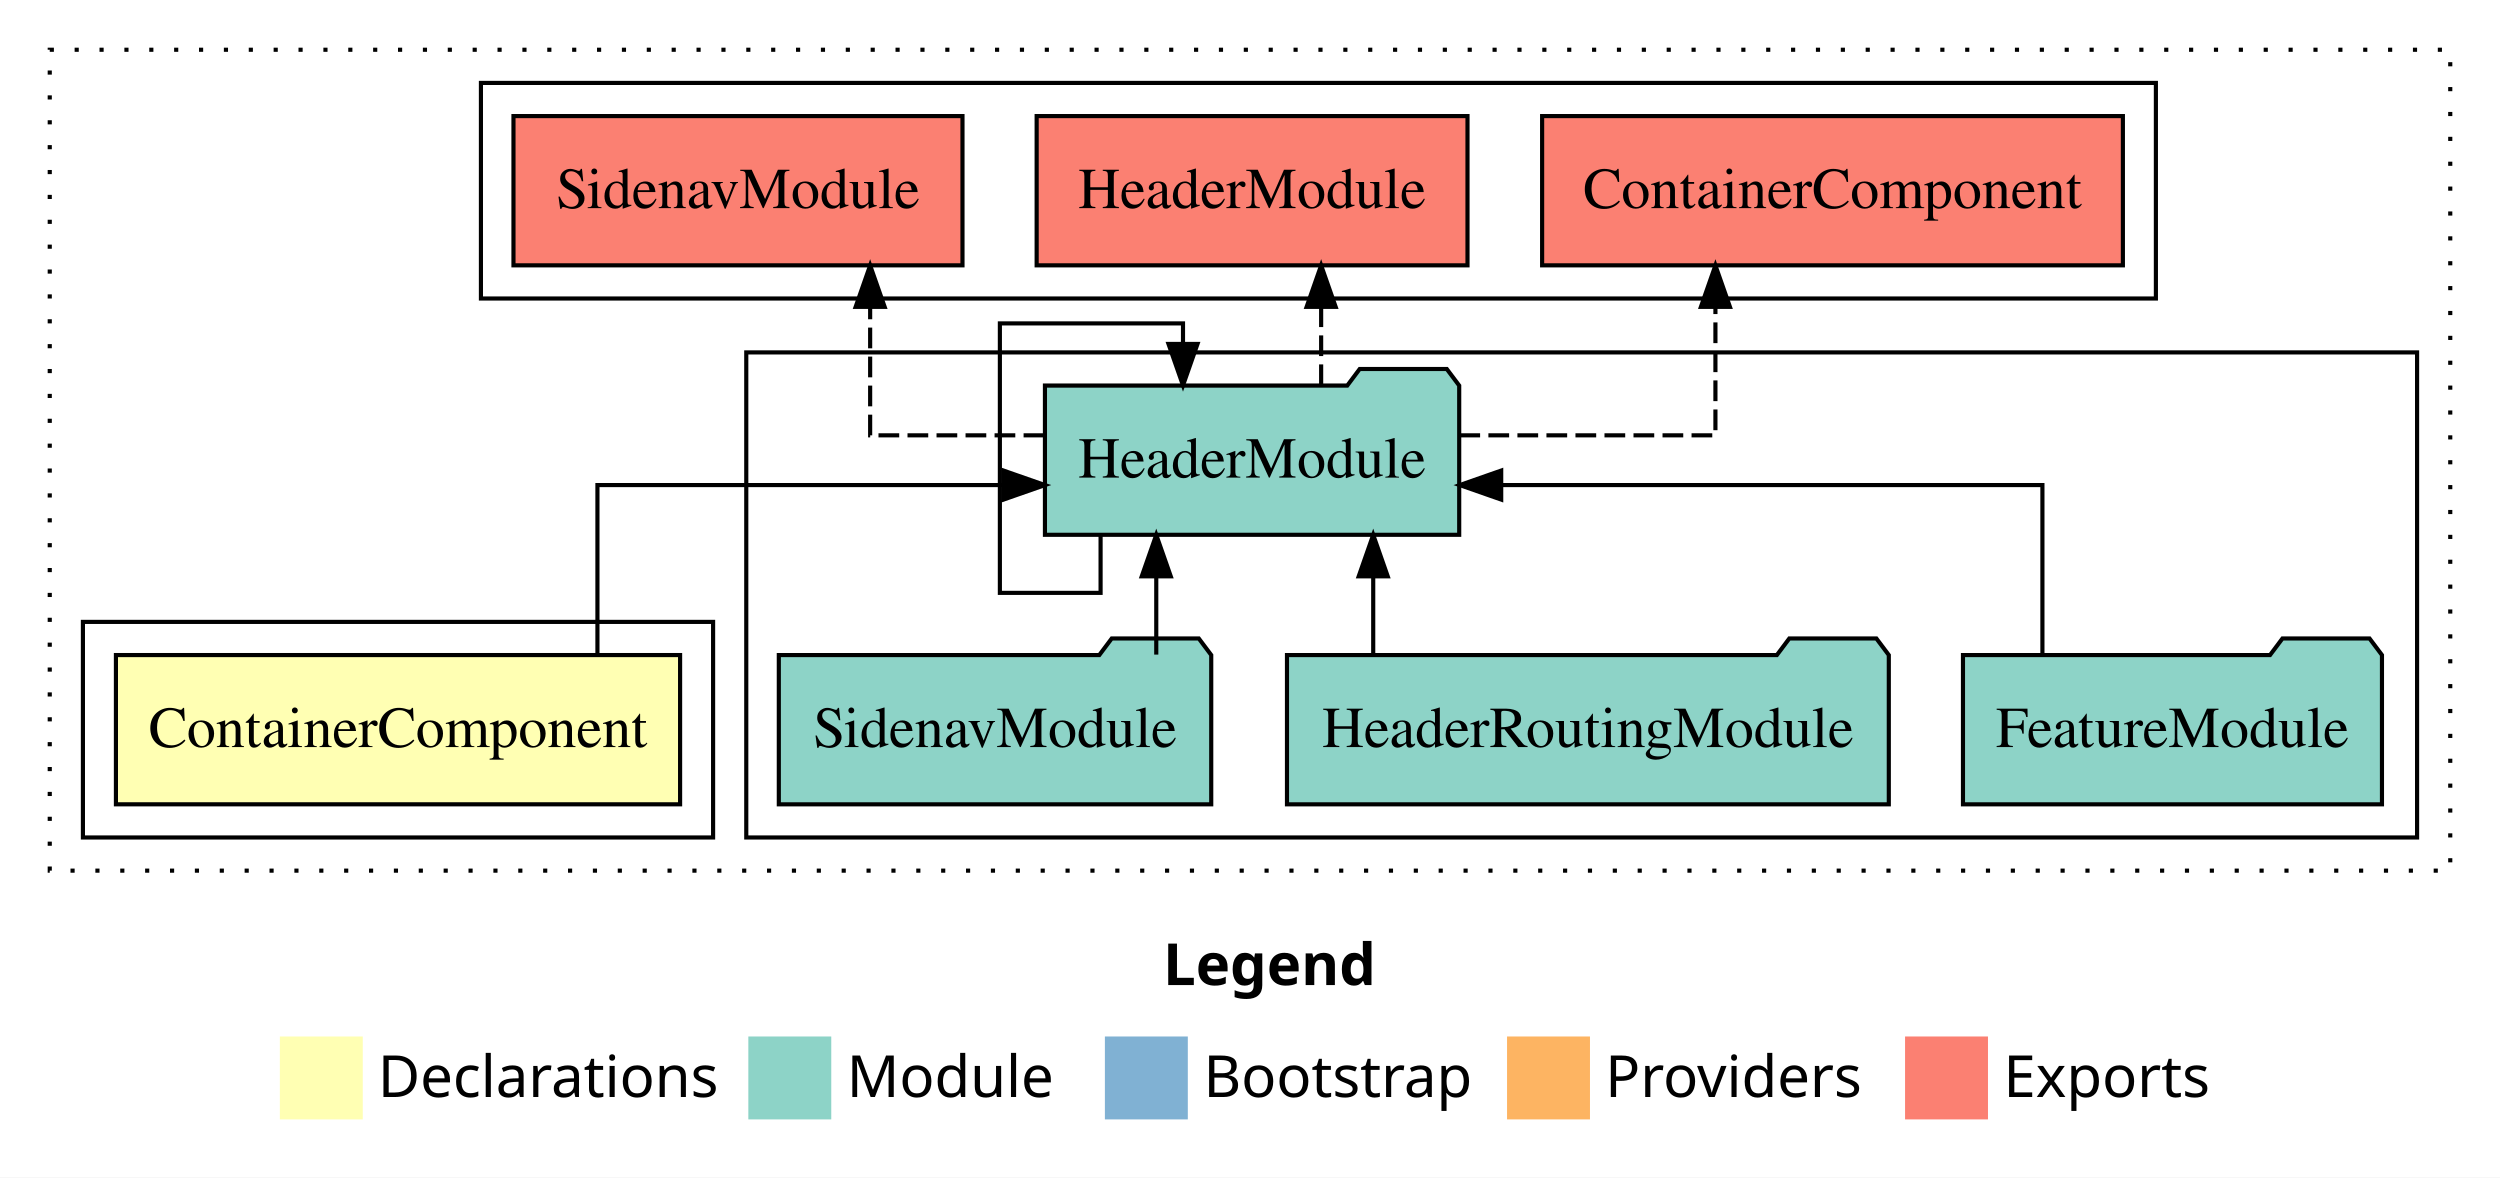
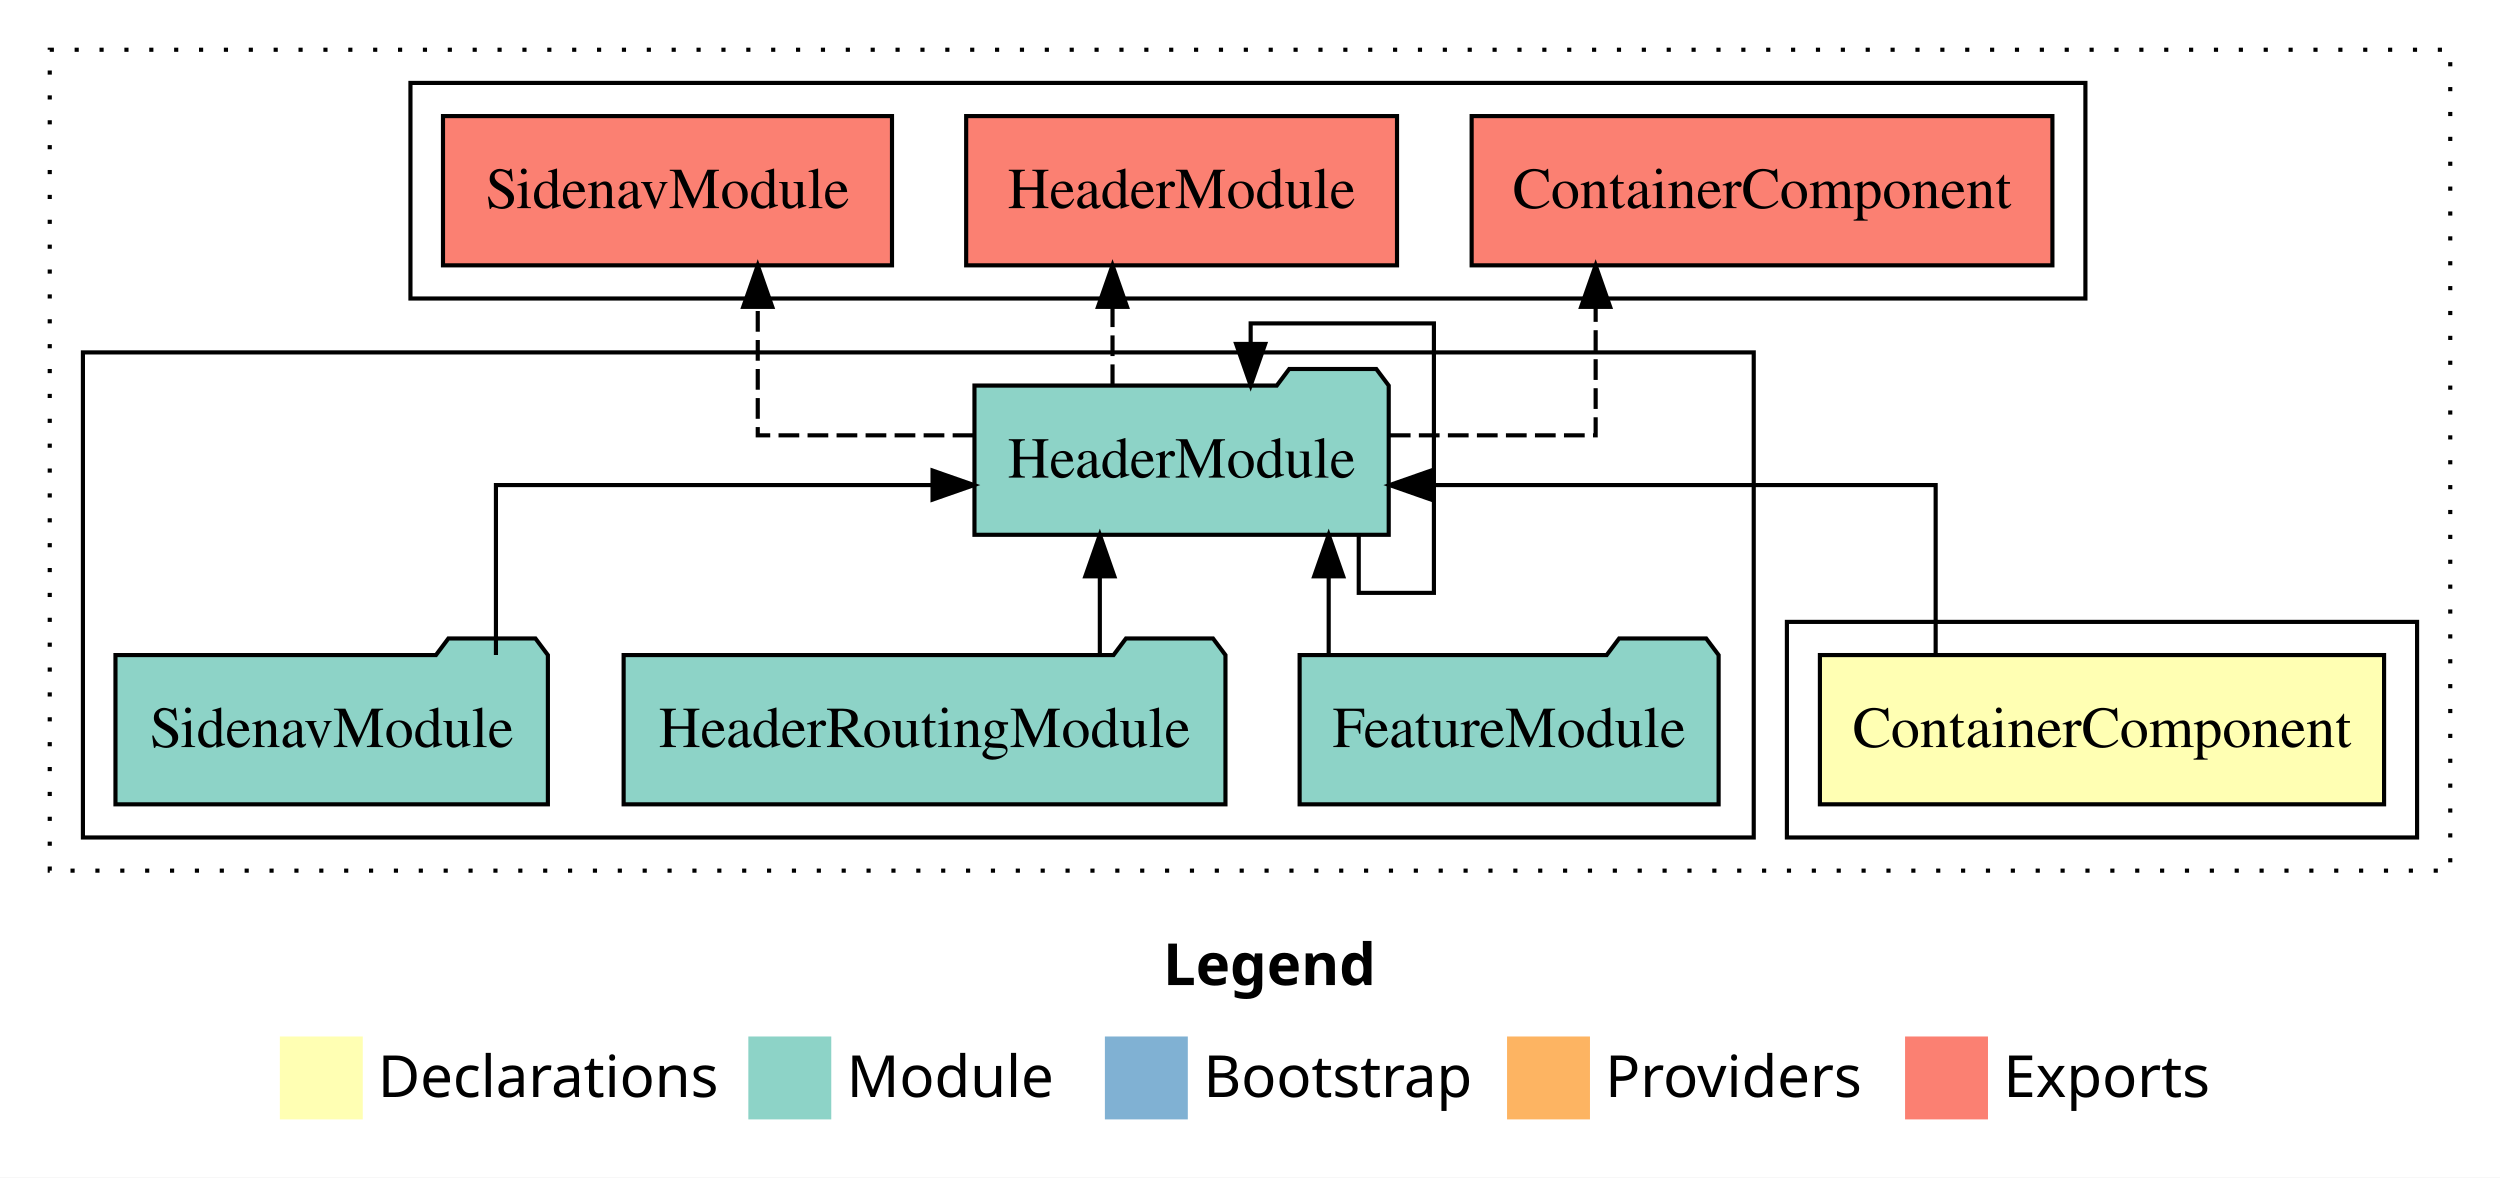
<svg xmlns="http://www.w3.org/2000/svg" width="603pt" height="284pt" viewBox="0.00 0.00 603.00 284.00">
  <g id="graph0" class="graph" transform="scale(1 1) rotate(0) translate(4 280)">
    <polygon fill="white" stroke="transparent" points="-4,4 -4,-280 599,-280 599,4 -4,4" />
    <text text-anchor="start" x="276.51" y="-42.4" font-family="sans-serif" font-weight="bold" font-size="14.00">Legend</text>
    <polygon fill="#ffffb3" stroke="transparent" points="63.5,-10 63.5,-30 83.5,-30 83.5,-10 63.5,-10" />
    <text text-anchor="start" x="87.13" y="-15.4" font-family="sans-serif" font-size="14.00">  Declarations</text>
    <polygon fill="#8dd3c7" stroke="transparent" points="176.5,-10 176.5,-30 196.5,-30 196.5,-10 176.5,-10" />
    <text text-anchor="start" x="200.23" y="-15.4" font-family="sans-serif" font-size="14.00">  Module</text>
    <polygon fill="#80b1d3" stroke="transparent" points="262.5,-10 262.5,-30 282.5,-30 282.5,-10 262.5,-10" />
    <text text-anchor="start" x="286.28" y="-15.4" font-family="sans-serif" font-size="14.00">  Bootstrap</text>
    <polygon fill="#fdb462" stroke="transparent" points="359.5,-10 359.5,-30 379.5,-30 379.5,-10 359.5,-10" />
    <text text-anchor="start" x="383.17" y="-15.4" font-family="sans-serif" font-size="14.00">  Providers</text>
    <polygon fill="#fb8072" stroke="transparent" points="455.5,-10 455.5,-30 475.5,-30 475.5,-10 455.5,-10" />
    <text text-anchor="start" x="479.23" y="-15.4" font-family="sans-serif" font-size="14.00">  Exports</text>
    <g id="clust1" class="cluster">
      <polygon fill="none" stroke="black" stroke-dasharray="1,5" points="8,-70 8,-268 587,-268 587,-70 8,-70" />
    </g>
+     <g id="clust2" class="cluster">
+       <polygon fill="none" stroke="black" points="427,-78 427,-130 579,-130 579,-78 427,-78" />
+     </g>
    <g id="clust5" class="cluster">
-       <polygon fill="none" stroke="black" points="112,-208 112,-260 516,-260 516,-208 112,-208" />
+       <polygon fill="none" stroke="black" points="95,-208 95,-260 499,-260 499,-208 95,-208" />
    </g>
    <g id="clust4" class="cluster">
-       <polygon fill="none" stroke="black" points="176,-78 176,-195 579,-195 579,-78 176,-78" />
-     </g>
-     <g id="clust2" class="cluster">
-       <polygon fill="none" stroke="black" points="16,-78 16,-130 168,-130 168,-78 16,-78" />
+       <polygon fill="none" stroke="black" points="16,-78 16,-195 419,-195 419,-78 16,-78" />
    </g>
    <g id="node1" class="node">
-       <polygon fill="#ffffb3" stroke="black" points="160.04,-122 23.96,-122 23.96,-86 160.04,-86 160.04,-122" />
-       <text text-anchor="middle" x="92" y="-99.8" font-family="Times,serif" font-size="14.00">ContainerComponent</text>
+       <polygon fill="#ffffb3" stroke="black" points="571.04,-122 434.96,-122 434.96,-86 571.04,-86 571.04,-122" />
+       <text text-anchor="middle" x="503" y="-99.8" font-family="Times,serif" font-size="14.00">ContainerComponent</text>
    </g>
    <g id="node2" class="node">
-       <polygon fill="#8dd3c7" stroke="black" points="347.96,-187 344.96,-191 323.96,-191 320.96,-187 248.04,-187 248.04,-151 347.96,-151 347.96,-187" />
-       <text text-anchor="middle" x="298" y="-164.8" font-family="Times,serif" font-size="14.00">HeaderModule</text>
+       <polygon fill="#8dd3c7" stroke="black" points="330.96,-187 327.96,-191 306.96,-191 303.96,-187 231.04,-187 231.04,-151 330.96,-151 330.96,-187" />
+       <text text-anchor="middle" x="281" y="-164.8" font-family="Times,serif" font-size="14.00">HeaderModule</text>
    </g>
    <g id="edge1" class="edge">
-       <path fill="none" stroke="black" d="M140.1,-122.02C140.1,-139.37 140.1,-163 140.1,-163 140.1,-163 238.04,-163 238.04,-163" />
-       <polygon fill="black" stroke="black" points="238.04,-166.5 248.04,-163 238.04,-159.5 238.04,-166.5" />
+       <path fill="none" stroke="black" d="M462.88,-122.02C462.88,-139.37 462.88,-163 462.88,-163 462.88,-163 341.18,-163 341.18,-163" />
+       <polygon fill="black" stroke="black" points="341.18,-159.5 331.18,-163 341.18,-166.5 341.18,-159.5" />
    </g>
    <g id="edge3" class="edge">
-       <path fill="none" stroke="black" d="M261.46,-150.76C261.46,-143.57 261.46,-137 261.46,-137 261.46,-137 237.17,-137 237.17,-137 237.17,-137 237.17,-202 237.17,-202 237.17,-202 281.34,-202 281.34,-202 281.34,-202 281.34,-197.04 281.34,-197.04" />
-       <polygon fill="black" stroke="black" points="284.84,-197.04 281.34,-187.04 277.84,-197.04 284.84,-197.04" />
+       <path fill="none" stroke="black" d="M323.73,-150.76C323.73,-143.57 323.73,-137 323.73,-137 323.73,-137 341.86,-137 341.86,-137 341.86,-137 341.86,-202 341.86,-202 341.86,-202 297.66,-202 297.66,-202 297.66,-202 297.66,-197.04 297.66,-197.04" />
+       <polygon fill="black" stroke="black" points="301.16,-197.04 297.66,-187.04 294.16,-197.04 301.16,-197.04" />
    </g>
    <g id="node6" class="node">
-       <polygon fill="#fb8072" stroke="black" points="508.04,-252 367.96,-252 367.96,-216 508.04,-216 508.04,-252" />
-       <text text-anchor="middle" x="438" y="-229.8" font-family="Times,serif" font-size="14.00">ContainerComponent </text>
+       <polygon fill="#fb8072" stroke="black" points="491.04,-252 350.96,-252 350.96,-216 491.04,-216 491.04,-252" />
+       <text text-anchor="middle" x="421" y="-229.8" font-family="Times,serif" font-size="14.00">ContainerComponent </text>
    </g>
    <g id="edge6" class="edge">
-       <path fill="none" stroke="black" stroke-dasharray="5,2" d="M348,-175C377.75,-175 409.76,-175 409.76,-175 409.76,-175 409.76,-205.98 409.76,-205.98" />
-       <polygon fill="black" stroke="black" points="406.26,-205.98 409.76,-215.98 413.26,-205.98 406.26,-205.98" />
+       <path fill="none" stroke="black" stroke-dasharray="5,2" d="M331.23,-175C356.1,-175 380.87,-175 380.87,-175 380.87,-175 380.87,-205.98 380.87,-205.98" />
+       <polygon fill="black" stroke="black" points="377.37,-205.98 380.87,-215.98 384.37,-205.98 377.37,-205.98" />
    </g>
    <g id="node7" class="node">
-       <polygon fill="#fb8072" stroke="black" points="349.96,-252 246.04,-252 246.04,-216 349.96,-216 349.96,-252" />
-       <text text-anchor="middle" x="298" y="-229.8" font-family="Times,serif" font-size="14.00">HeaderModule </text>
+       <polygon fill="#fb8072" stroke="black" points="332.96,-252 229.04,-252 229.04,-216 332.96,-216 332.96,-252" />
+       <text text-anchor="middle" x="281" y="-229.8" font-family="Times,serif" font-size="14.00">HeaderModule </text>
    </g>
    <g id="edge7" class="edge">
-       <path fill="none" stroke="black" stroke-dasharray="5,2" d="M314.66,-187.11C314.66,-187.11 314.66,-205.99 314.66,-205.99" />
-       <polygon fill="black" stroke="black" points="311.16,-205.99 314.66,-215.99 318.16,-205.99 311.16,-205.99" />
+       <path fill="none" stroke="black" stroke-dasharray="5,2" d="M264.34,-187.11C264.34,-187.11 264.34,-205.99 264.34,-205.99" />
+       <polygon fill="black" stroke="black" points="260.84,-205.99 264.34,-215.99 267.84,-205.99 260.84,-205.99" />
    </g>
    <g id="node8" class="node">
-       <polygon fill="#fb8072" stroke="black" points="228.15,-252 119.85,-252 119.85,-216 228.15,-216 228.15,-252" />
-       <text text-anchor="middle" x="174" y="-229.8" font-family="Times,serif" font-size="14.00">SidenavModule </text>
+       <polygon fill="#fb8072" stroke="black" points="211.15,-252 102.85,-252 102.85,-216 211.15,-216 211.15,-252" />
+       <text text-anchor="middle" x="157" y="-229.8" font-family="Times,serif" font-size="14.00">SidenavModule </text>
    </g>
    <g id="edge8" class="edge">
-       <path fill="none" stroke="black" stroke-dasharray="5,2" d="M247.89,-175C226.29,-175 205.88,-175 205.88,-175 205.88,-175 205.88,-205.98 205.88,-205.98" />
-       <polygon fill="black" stroke="black" points="202.38,-205.98 205.88,-215.98 209.38,-205.98 202.38,-205.98" />
+       <path fill="none" stroke="black" stroke-dasharray="5,2" d="M230.78,-175C204.93,-175 178.77,-175 178.77,-175 178.77,-175 178.77,-205.98 178.77,-205.98" />
+       <polygon fill="black" stroke="black" points="175.27,-205.98 178.77,-215.98 182.27,-205.98 175.27,-205.98" />
    </g>
    <g id="node3" class="node">
-       <polygon fill="#8dd3c7" stroke="black" points="570.53,-122 567.53,-126 546.53,-126 543.53,-122 469.47,-122 469.47,-86 570.53,-86 570.53,-122" />
-       <text text-anchor="middle" x="520" y="-99.8" font-family="Times,serif" font-size="14.00">FeatureModule</text>
+       <polygon fill="#8dd3c7" stroke="black" points="410.53,-122 407.53,-126 386.53,-126 383.53,-122 309.47,-122 309.47,-86 410.53,-86 410.53,-122" />
+       <text text-anchor="middle" x="360" y="-99.8" font-family="Times,serif" font-size="14.00">FeatureModule</text>
    </g>
    <g id="edge2" class="edge">
-       <path fill="none" stroke="black" d="M488.63,-122.02C488.63,-139.37 488.63,-163 488.63,-163 488.63,-163 358.09,-163 358.09,-163" />
-       <polygon fill="black" stroke="black" points="358.09,-159.5 348.09,-163 358.09,-166.5 358.09,-159.5" />
+       <path fill="none" stroke="black" d="M316.48,-122.11C316.48,-122.11 316.48,-140.99 316.48,-140.99" />
+       <polygon fill="black" stroke="black" points="312.98,-140.99 316.48,-150.99 319.98,-140.99 312.98,-140.99" />
    </g>
    <g id="node4" class="node">
-       <polygon fill="#8dd3c7" stroke="black" points="451.58,-122 448.58,-126 427.58,-126 424.58,-122 306.42,-122 306.42,-86 451.58,-86 451.58,-122" />
-       <text text-anchor="middle" x="379" y="-99.8" font-family="Times,serif" font-size="14.00">HeaderRoutingModule</text>
+       <polygon fill="#8dd3c7" stroke="black" points="291.58,-122 288.58,-126 267.58,-126 264.58,-122 146.42,-122 146.42,-86 291.58,-86 291.58,-122" />
+       <text text-anchor="middle" x="219" y="-99.8" font-family="Times,serif" font-size="14.00">HeaderRoutingModule</text>
    </g>
    <g id="edge4" class="edge">
-       <path fill="none" stroke="black" d="M327.22,-122.11C327.22,-122.11 327.22,-140.99 327.22,-140.99" />
-       <polygon fill="black" stroke="black" points="323.72,-140.99 327.22,-150.99 330.72,-140.99 323.72,-140.99" />
+       <path fill="none" stroke="black" d="M261.28,-122.11C261.28,-122.11 261.28,-140.99 261.28,-140.99" />
+       <polygon fill="black" stroke="black" points="257.78,-140.99 261.28,-150.99 264.78,-140.99 257.78,-140.99" />
    </g>
    <g id="node5" class="node">
-       <polygon fill="#8dd3c7" stroke="black" points="288.15,-122 285.15,-126 264.15,-126 261.15,-122 183.85,-122 183.85,-86 288.15,-86 288.15,-122" />
-       <text text-anchor="middle" x="236" y="-99.8" font-family="Times,serif" font-size="14.00">SidenavModule</text>
+       <polygon fill="#8dd3c7" stroke="black" points="128.15,-122 125.15,-126 104.15,-126 101.15,-122 23.85,-122 23.85,-86 128.15,-86 128.15,-122" />
+       <text text-anchor="middle" x="76" y="-99.8" font-family="Times,serif" font-size="14.00">SidenavModule</text>
    </g>
    <g id="edge5" class="edge">
-       <path fill="none" stroke="black" d="M274.89,-122.11C274.89,-122.11 274.89,-140.99 274.89,-140.99" />
-       <polygon fill="black" stroke="black" points="271.39,-140.99 274.89,-150.99 278.39,-140.99 271.39,-140.99" />
+       <path fill="none" stroke="black" d="M115.62,-122.02C115.62,-139.37 115.62,-163 115.62,-163 115.62,-163 220.93,-163 220.93,-163" />
+       <polygon fill="black" stroke="black" points="220.93,-166.5 230.93,-163 220.93,-159.5 220.93,-166.5" />
    </g>
  </g>
</svg>
